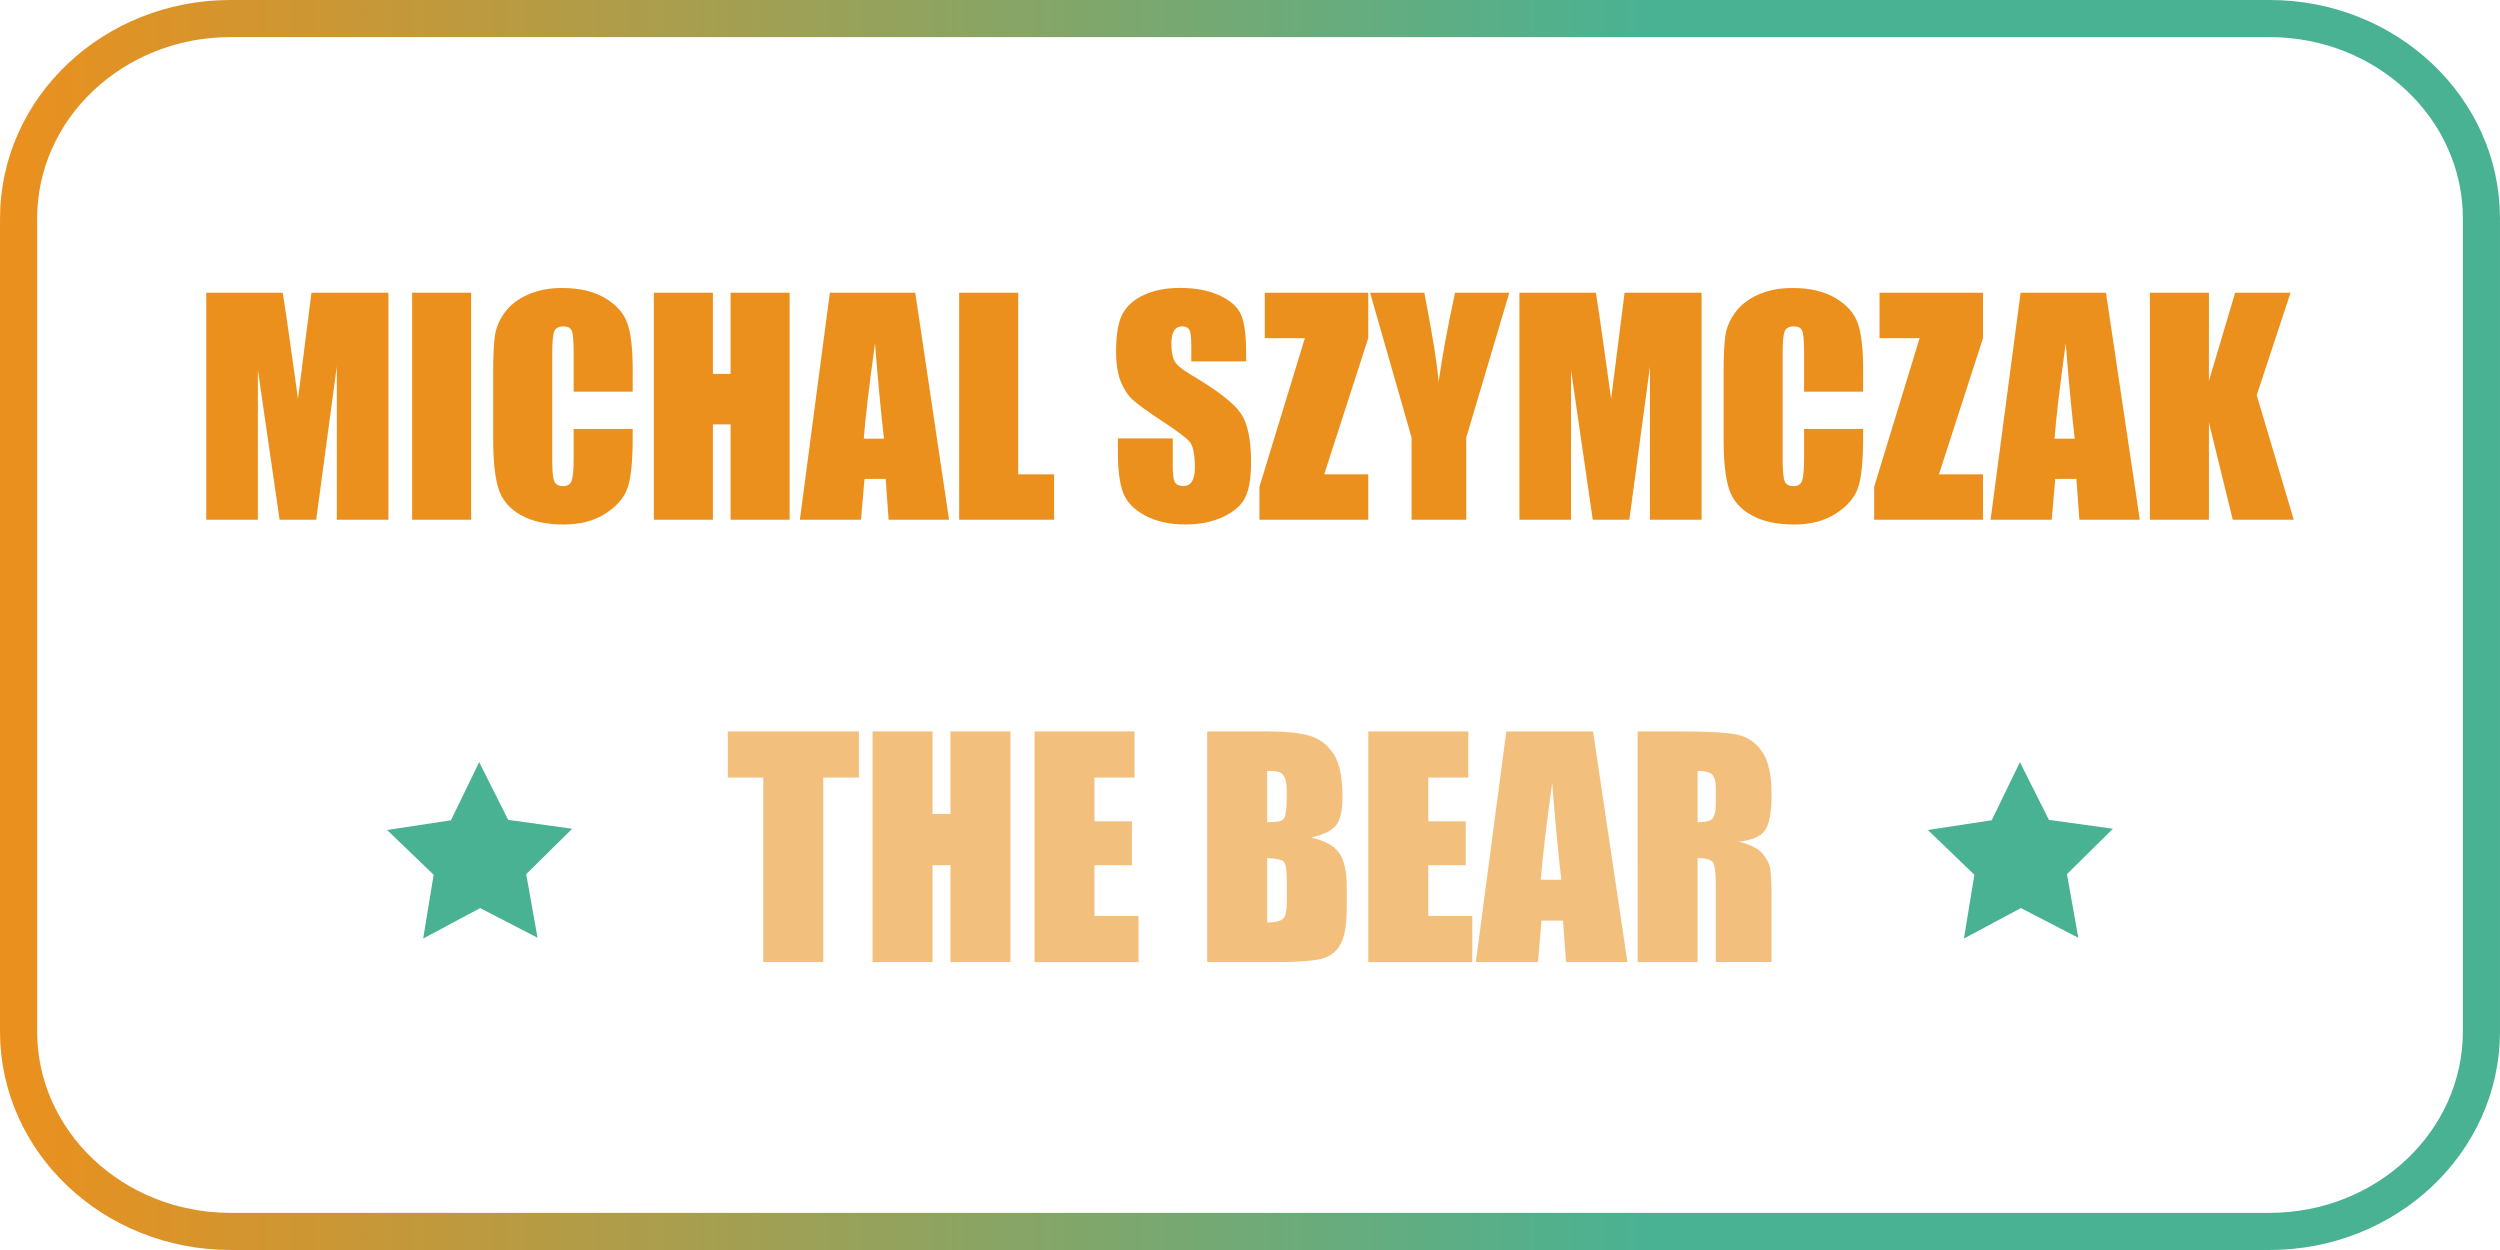
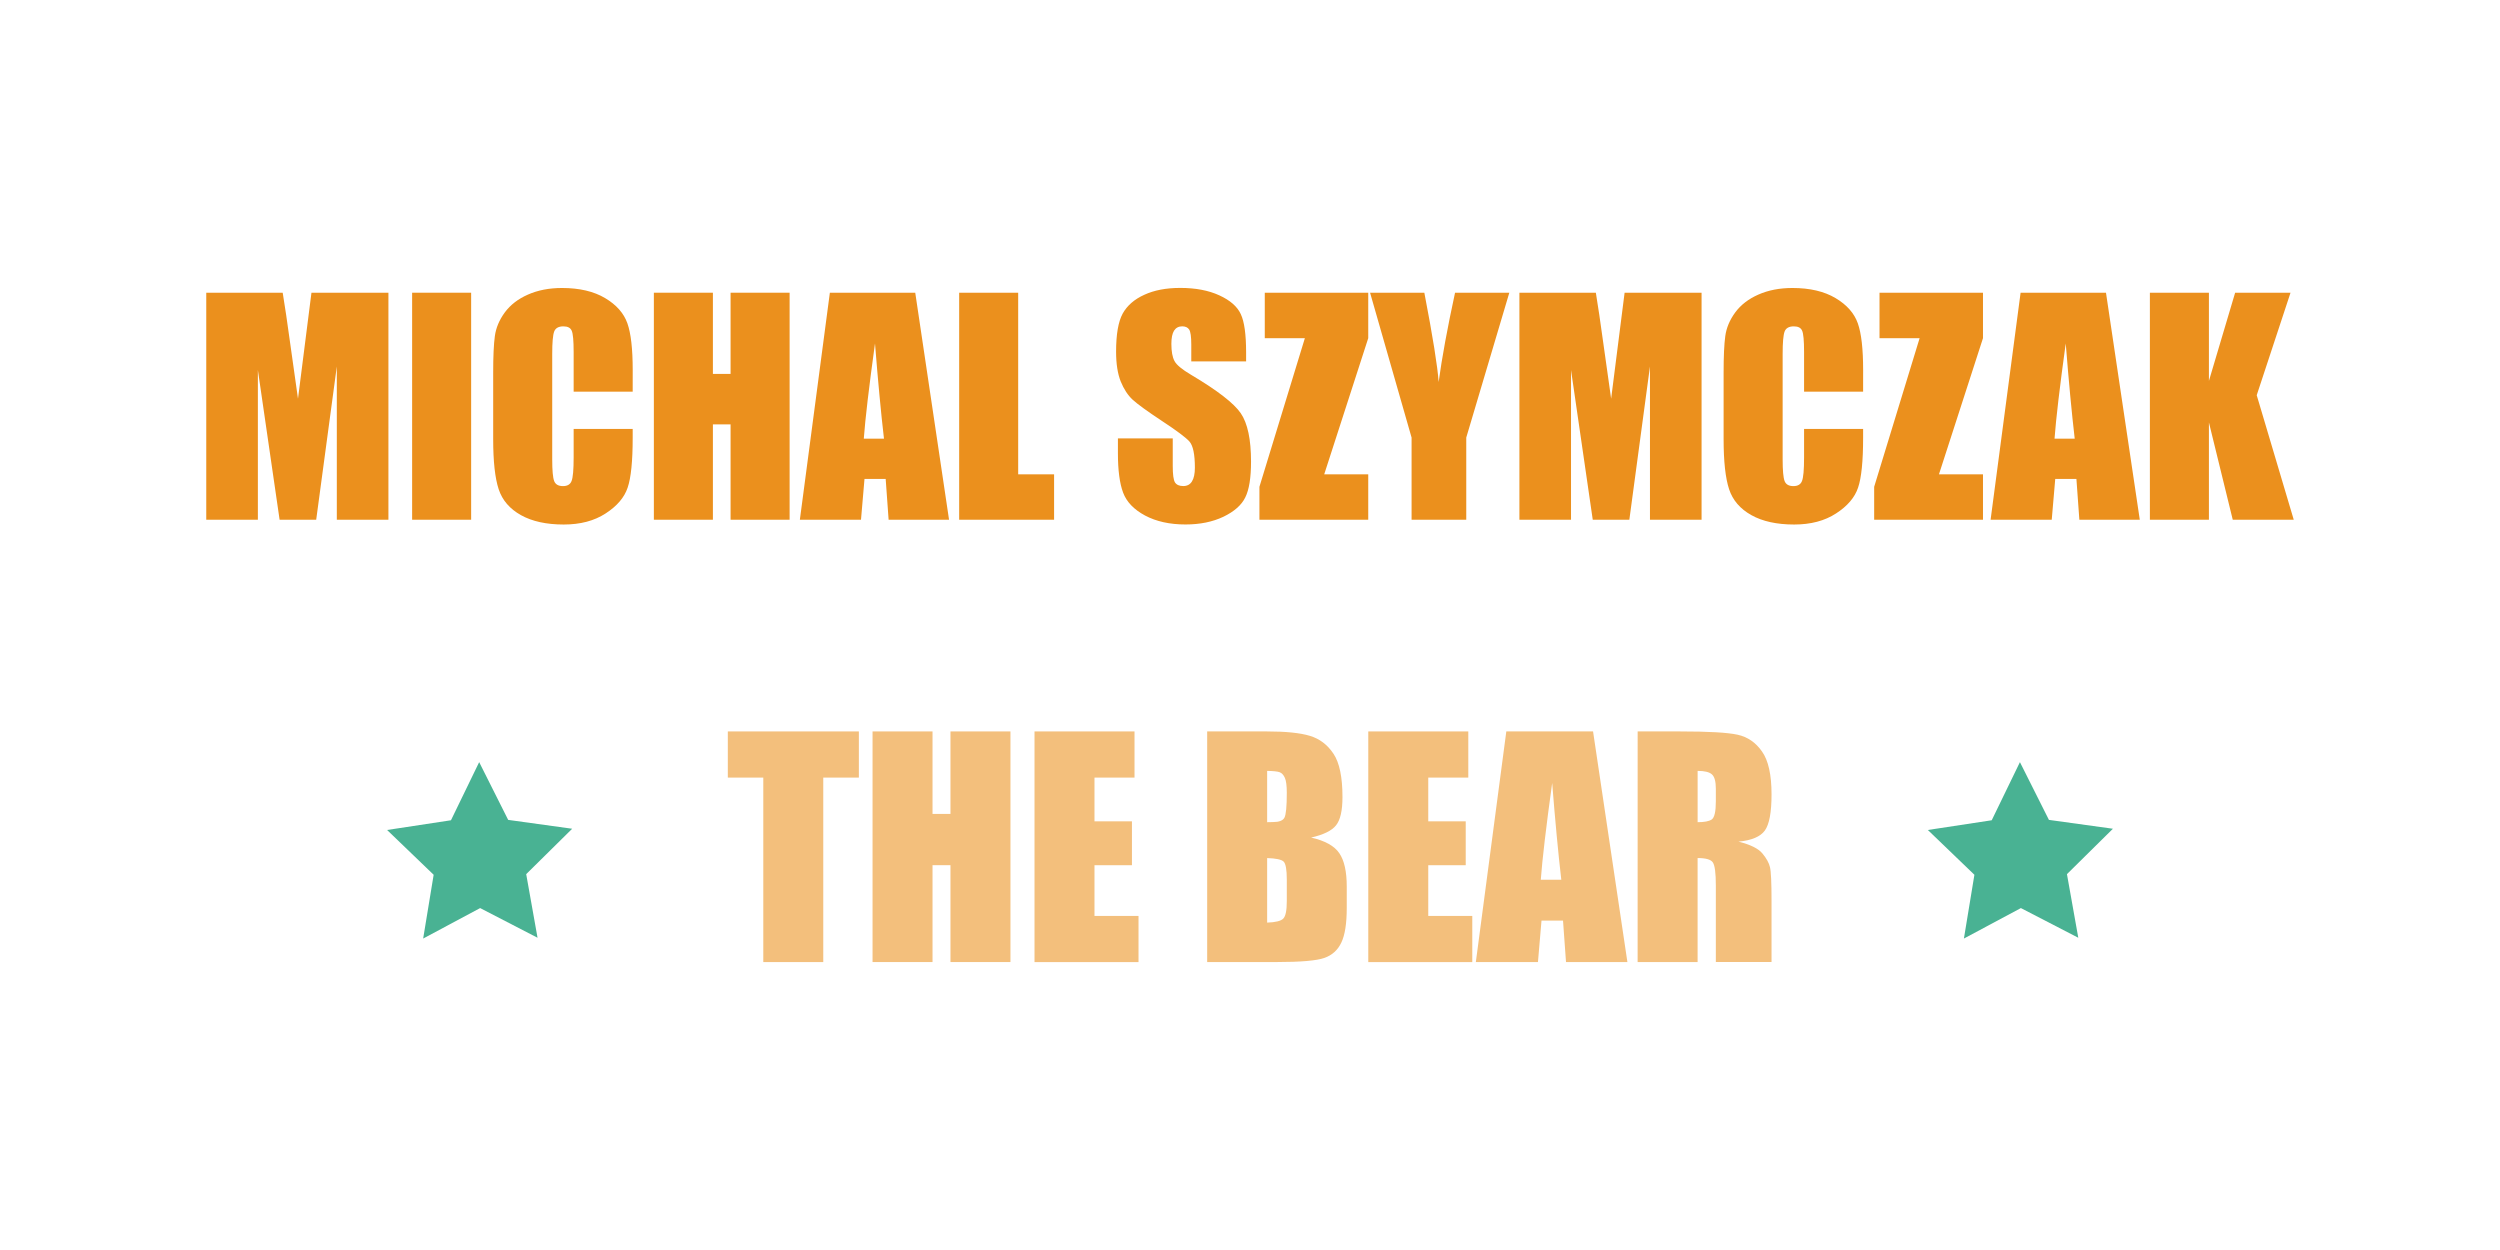
- <svg xmlns="http://www.w3.org/2000/svg" xmlns:xlink="http://www.w3.org/1999/xlink" width="400" height="200" viewBox="0 0 105.833 52.917" version="1.1" id="svg5" xml:space="preserve">
+ <svg xmlns="http://www.w3.org/2000/svg" width="400" height="200" viewBox="0 0 105.833 52.917" version="1.1" id="svg5" xml:space="preserve">
  <defs id="defs2">
-     <linearGradient id="linearGradient14240">
-       <stop style="stop-color:#eb901d;stop-opacity:1;" offset="0" id="stop14236" />
-       <stop style="stop-color:#49b293;stop-opacity:1;" offset="0.66" id="stop14244" />
-     </linearGradient>
    <style type="text/css" id="style4969">
   
    .fil15 {fill:#290104}
    .fil14 {fill:#290104}
    .fil17 {fill:#381401}
    .fil13 {fill:#5D1917}
    .fil12 {fill:#5D1917}
    .fil9 {fill:#9D401F}
    .fil10 {fill:#9D401F}
    .fil16 {fill:#A64917}
    .fil6 {fill:#E0711C}
    .fil3 {fill:#F0B113}
    .fil8 {fill:#F4911B}
    .fil7 {fill:#F5DB5A}
    .fil11 {fill:#F76E2A}
    .fil0 {fill:#FFAF1B}
    .fil2 {fill:#FFC71B}
    .fil1 {fill:#FFC71B}
    .fil4 {fill:#FFD744}
    .fil5 {fill:#FFE474}
   
  </style>
    <style type="text/css" id="style4969-1">
   
    .fil15 {fill:#290104}
    .fil14 {fill:#290104}
    .fil17 {fill:#381401}
    .fil13 {fill:#5D1917}
    .fil12 {fill:#5D1917}
    .fil9 {fill:#9D401F}
    .fil10 {fill:#9D401F}
    .fil16 {fill:#A64917}
    .fil6 {fill:#E0711C}
    .fil3 {fill:#F0B113}
    .fil8 {fill:#F4911B}
    .fil7 {fill:#F5DB5A}
    .fil11 {fill:#F76E2A}
    .fil0 {fill:#FFAF1B}
    .fil2 {fill:#FFC71B}
    .fil1 {fill:#FFC71B}
    .fil4 {fill:#FFD744}
    .fil5 {fill:#FFE474}
   
  </style>
    <style type="text/css" id="style4969-6">
   
    .fil15 {fill:#290104}
    .fil14 {fill:#290104}
    .fil17 {fill:#381401}
    .fil13 {fill:#5D1917}
    .fil12 {fill:#5D1917}
    .fil9 {fill:#9D401F}
    .fil10 {fill:#9D401F}
    .fil16 {fill:#A64917}
    .fil6 {fill:#E0711C}
    .fil3 {fill:#F0B113}
    .fil8 {fill:#F4911B}
    .fil7 {fill:#F5DB5A}
    .fil11 {fill:#F76E2A}
    .fil0 {fill:#FFAF1B}
    .fil2 {fill:#FFC71B}
    .fil1 {fill:#FFC71B}
    .fil4 {fill:#FFD744}
    .fil5 {fill:#FFE474}
   
  </style>
    <style type="text/css" id="style4969-0">
   
    .fil15 {fill:#290104}
    .fil14 {fill:#290104}
    .fil17 {fill:#381401}
    .fil13 {fill:#5D1917}
    .fil12 {fill:#5D1917}
    .fil9 {fill:#9D401F}
    .fil10 {fill:#9D401F}
    .fil16 {fill:#A64917}
    .fil6 {fill:#E0711C}
    .fil3 {fill:#F0B113}
    .fil8 {fill:#F4911B}
    .fil7 {fill:#F5DB5A}
    .fil11 {fill:#F76E2A}
    .fil0 {fill:#FFAF1B}
    .fil2 {fill:#FFC71B}
    .fil1 {fill:#FFC71B}
    .fil4 {fill:#FFD744}
    .fil5 {fill:#FFE474}
   
  </style>
-     <linearGradient xlink:href="#linearGradient14240" id="linearGradient14242" x1="-7.7486038e-07" y1="26.458" x2="105.833" y2="26.458" gradientUnits="userSpaceOnUse" />
  </defs>
  <g id="layer1">
    <g id="Layer_x0020_1" transform="matrix(0.2645833,0,0,0.2645833,-1432.111,-422.7899)" style="clip-rule:evenodd;fill-rule:evenodd;image-rendering:optimizeQuality;shape-rendering:geometricPrecision;text-rendering:geometricPrecision">
  </g>
    <g id="g570" transform="translate(0,-1.494442)">
      <g id="g10196" transform="matrix(0.8349938,0,0,0.8349938,8.731579,13.68371)">
        <g id="g461" transform="matrix(1.285719,0,0,1.285719,-32.32452,-103.8162)" style="fill:#eb901d;fill-opacity:1">
          <path d="M 32.324,80.934 V 89.886 H 30.289 V 83.842 L 29.476,89.886 h -1.443 l -0.857,-5.905 v 5.905 h -2.035 v -8.952 h 3.014 q 0.133,0.807 0.282,1.902 l 0.321,2.278 0.531,-4.18 z" style="font-size:11.324px;line-height:1;font-family:Impact;-inkscape-font-specification:Impact;text-align:center;text-anchor:middle;clip-rule:evenodd;fill:#eb901d;fill-opacity:1;fill-rule:evenodd;stroke-width:0.365;image-rendering:optimizeQuality;shape-rendering:geometricPrecision;text-rendering:geometricPrecision" id="path405" />
          <path d="M 35.586,80.934 V 89.886 H 33.259 V 80.934 Z" style="font-size:11.324px;line-height:1;font-family:Impact;-inkscape-font-specification:Impact;text-align:center;text-anchor:middle;clip-rule:evenodd;fill:#eb901d;fill-opacity:1;fill-rule:evenodd;stroke-width:0.365;image-rendering:optimizeQuality;shape-rendering:geometricPrecision;text-rendering:geometricPrecision" id="path407" />
          <path d="m 41.956,84.837 h -2.328 v -1.559 q 0,-0.68 -0.077,-0.846 -0.072,-0.171 -0.326,-0.171 -0.288,0 -0.365,0.205 -0.077,0.205 -0.077,0.885 v 4.158 q 0,0.652 0.077,0.852 0.077,0.199 0.348,0.199 0.26,0 0.337,-0.199 0.083,-0.199 0.083,-0.934 v -1.122 h 2.328 v 0.348 q 0,1.388 -0.199,1.968 -0.194,0.581 -0.868,1.017 -0.669,0.437 -1.653,0.437 -1.023,0 -1.686,-0.37 -0.664,-0.37 -0.879,-1.023 -0.216,-0.658 -0.216,-1.974 v -2.615 q 0,-0.968 0.066,-1.449 0.066,-0.487 0.393,-0.934 0.332,-0.448 0.912,-0.702 0.586,-0.26 1.344,-0.26 1.028,0 1.698,0.398 0.669,0.398 0.879,0.995 0.21,0.592 0.21,1.847 z" style="font-size:11.324px;line-height:1;font-family:Impact;-inkscape-font-specification:Impact;text-align:center;text-anchor:middle;clip-rule:evenodd;fill:#eb901d;fill-opacity:1;fill-rule:evenodd;stroke-width:0.365;image-rendering:optimizeQuality;shape-rendering:geometricPrecision;text-rendering:geometricPrecision" id="path409" />
          <path d="m 48.144,80.934 v 8.952 h -2.328 v -3.76 h -0.697 v 3.76 h -2.328 v -8.952 h 2.328 v 3.202 h 0.697 v -3.202 z" style="font-size:11.324px;line-height:1;font-family:Impact;-inkscape-font-specification:Impact;text-align:center;text-anchor:middle;clip-rule:evenodd;fill:#eb901d;fill-opacity:1;fill-rule:evenodd;stroke-width:0.365;image-rendering:optimizeQuality;shape-rendering:geometricPrecision;text-rendering:geometricPrecision" id="path411" />
          <path d="m 53.098,80.934 1.333,8.952 h -2.383 l -0.116,-1.609 h -0.835 l -0.138,1.609 h -2.411 l 1.183,-8.952 z m -1.233,5.756 q -0.177,-1.521 -0.354,-3.755 -0.354,2.566 -0.442,3.755 z" style="font-size:11.324px;line-height:1;font-family:Impact;-inkscape-font-specification:Impact;text-align:center;text-anchor:middle;clip-rule:evenodd;fill:#eb901d;fill-opacity:1;fill-rule:evenodd;stroke-width:0.365;image-rendering:optimizeQuality;shape-rendering:geometricPrecision;text-rendering:geometricPrecision" id="path413" />
          <path d="m 57.157,80.934 v 7.161 h 1.416 v 1.792 h -3.743 v -8.952 z" style="font-size:11.324px;line-height:1;font-family:Impact;-inkscape-font-specification:Impact;text-align:center;text-anchor:middle;clip-rule:evenodd;fill:#eb901d;fill-opacity:1;fill-rule:evenodd;stroke-width:0.365;image-rendering:optimizeQuality;shape-rendering:geometricPrecision;text-rendering:geometricPrecision" id="path415" />
        </g>
        <g id="g471" transform="matrix(1.285719,0,0,1.285719,-32.22176,-103.8162)" style="fill:#eb901d;fill-opacity:1">
          <path d="m 66.065,83.643 h -2.162 v -0.664 q 0,-0.464 -0.083,-0.592 -0.083,-0.127 -0.276,-0.127 -0.21,0 -0.321,0.171 -0.105,0.171 -0.105,0.52 0,0.448 0.122,0.675 0.116,0.227 0.658,0.547 1.554,0.923 1.957,1.515 0.404,0.592 0.404,1.908 0,0.957 -0.227,1.41 -0.221,0.453 -0.863,0.763 -0.641,0.304 -1.493,0.304 -0.934,0 -1.598,-0.354 -0.658,-0.354 -0.863,-0.901 -0.205,-0.547 -0.205,-1.554 v -0.586 h 2.162 v 1.089 q 0,0.503 0.088,0.647 0.094,0.144 0.326,0.144 0.232,0 0.343,-0.182 0.116,-0.182 0.116,-0.542 0,-0.791 -0.216,-1.034 -0.221,-0.243 -1.089,-0.813 -0.868,-0.575 -1.15,-0.835 -0.282,-0.26 -0.47,-0.719 -0.182,-0.459 -0.182,-1.172 0,-1.028 0.26,-1.504 0.265,-0.476 0.852,-0.741 0.586,-0.271 1.416,-0.271 0.907,0 1.543,0.293 0.641,0.293 0.846,0.741 0.21,0.442 0.21,1.51 z" style="font-size:11.324px;line-height:1;font-family:Impact;-inkscape-font-specification:Impact;text-align:center;text-anchor:middle;clip-rule:evenodd;fill:#eb901d;fill-opacity:1;fill-rule:evenodd;stroke-width:0.365;image-rendering:optimizeQuality;shape-rendering:geometricPrecision;text-rendering:geometricPrecision" id="path417" />
          <path d="m 70.881,80.934 v 1.792 l -1.736,5.369 h 1.736 v 1.792 h -4.291 v -1.299 l 1.792,-5.861 h -1.581 v -1.792 z" style="font-size:11.324px;line-height:1;font-family:Impact;-inkscape-font-specification:Impact;text-align:center;text-anchor:middle;clip-rule:evenodd;fill:#eb901d;fill-opacity:1;fill-rule:evenodd;stroke-width:0.365;image-rendering:optimizeQuality;shape-rendering:geometricPrecision;text-rendering:geometricPrecision" id="path419" />
          <path d="m 76.444,80.934 -1.698,5.712 v 3.24 h -2.156 v -3.24 l -1.637,-5.712 h 2.14 q 0.503,2.615 0.564,3.522 0.194,-1.432 0.647,-3.522 z" style="font-size:11.324px;line-height:1;font-family:Impact;-inkscape-font-specification:Impact;text-align:center;text-anchor:middle;clip-rule:evenodd;fill:#eb901d;fill-opacity:1;fill-rule:evenodd;stroke-width:0.365;image-rendering:optimizeQuality;shape-rendering:geometricPrecision;text-rendering:geometricPrecision" id="path421" />
          <path d="m 84.025,80.934 v 8.952 h -2.035 v -6.044 l -0.813,6.044 h -1.443 l -0.857,-5.905 v 5.905 h -2.035 v -8.952 h 3.014 q 0.133,0.807 0.282,1.902 l 0.321,2.278 0.531,-4.18 z" style="font-size:11.324px;line-height:1;font-family:Impact;-inkscape-font-specification:Impact;text-align:center;text-anchor:middle;clip-rule:evenodd;fill:#eb901d;fill-opacity:1;fill-rule:evenodd;stroke-width:0.365;image-rendering:optimizeQuality;shape-rendering:geometricPrecision;text-rendering:geometricPrecision" id="path423" />
          <path d="m 90.395,84.837 h -2.328 v -1.559 q 0,-0.68 -0.077,-0.846 -0.072,-0.171 -0.326,-0.171 -0.288,0 -0.365,0.205 -0.077,0.205 -0.077,0.885 v 4.158 q 0,0.652 0.077,0.852 0.077,0.199 0.348,0.199 0.26,0 0.337,-0.199 0.083,-0.199 0.083,-0.934 v -1.122 h 2.328 v 0.348 q 0,1.388 -0.199,1.968 -0.194,0.581 -0.868,1.017 -0.669,0.437 -1.653,0.437 -1.023,0 -1.686,-0.37 -0.664,-0.37 -0.879,-1.023 -0.216,-0.658 -0.216,-1.974 v -2.615 q 0,-0.968 0.066,-1.449 0.066,-0.487 0.393,-0.934 0.332,-0.448 0.912,-0.702 0.586,-0.26 1.344,-0.26 1.028,0 1.698,0.398 0.669,0.398 0.879,0.995 0.21,0.592 0.21,1.847 z" style="font-size:11.324px;line-height:1;font-family:Impact;-inkscape-font-specification:Impact;text-align:center;text-anchor:middle;clip-rule:evenodd;fill:#eb901d;fill-opacity:1;fill-rule:evenodd;stroke-width:0.365;image-rendering:optimizeQuality;shape-rendering:geometricPrecision;text-rendering:geometricPrecision" id="path425" />
          <path d="m 95.122,80.934 v 1.792 l -1.736,5.369 h 1.736 v 1.792 h -4.291 v -1.299 l 1.792,-5.861 h -1.581 v -1.792 z" style="font-size:11.324px;line-height:1;font-family:Impact;-inkscape-font-specification:Impact;text-align:center;text-anchor:middle;clip-rule:evenodd;fill:#eb901d;fill-opacity:1;fill-rule:evenodd;stroke-width:0.365;image-rendering:optimizeQuality;shape-rendering:geometricPrecision;text-rendering:geometricPrecision" id="path427" />
          <path d="m 99.972,80.934 1.333,8.952 h -2.383 l -0.116,-1.609 h -0.835 l -0.138,1.609 h -2.411 l 1.183,-8.952 z m -1.233,5.756 q -0.177,-1.521 -0.354,-3.755 -0.354,2.566 -0.442,3.755 z" style="font-size:11.324px;line-height:1;font-family:Impact;-inkscape-font-specification:Impact;text-align:center;text-anchor:middle;clip-rule:evenodd;fill:#eb901d;fill-opacity:1;fill-rule:evenodd;stroke-width:0.365;image-rendering:optimizeQuality;shape-rendering:geometricPrecision;text-rendering:geometricPrecision" id="path429" />
          <path d="m 107.249,80.934 -1.333,4.042 1.46,4.91 h -2.405 l -0.94,-3.837 v 3.837 h -2.328 v -8.952 h 2.328 v 3.478 l 1.034,-3.478 z" style="font-size:11.324px;line-height:1;font-family:Impact;-inkscape-font-specification:Impact;text-align:center;text-anchor:middle;clip-rule:evenodd;fill:#eb901d;fill-opacity:1;fill-rule:evenodd;stroke-width:0.365;image-rendering:optimizeQuality;shape-rendering:geometricPrecision;text-rendering:geometricPrecision" id="path431" />
        </g>
      </g>
      <g id="g537" transform="translate(0,2.988877)">
        <g id="g10733" transform="matrix(0.8349938,0,0,0.8349938,8.718419,9.480436)">
          <g id="g493" transform="matrix(1.306114,0,0,1.306114,-33.03949,-97.87288)" style="fill:#f3bf7c;fill-opacity:1">
            <g id="g476" style="fill:#f3bf7c;fill-opacity:1">
              <path d="m 50.64,93.263 v 1.792 h -1.382 v 7.161 h -2.328 v -7.161 h -1.377 v -1.792 z" style="font-size:11.324px;line-height:1;font-family:Impact;-inkscape-font-specification:Impact;text-align:center;text-anchor:middle;clip-rule:evenodd;fill:#f3bf7c;fill-opacity:1;fill-rule:evenodd;stroke-width:0.365;image-rendering:optimizeQuality;shape-rendering:geometricPrecision;text-rendering:geometricPrecision" id="path433" />
              <path d="m 56.524,93.263 v 8.952 h -2.328 v -3.76 h -0.697 v 3.76 h -2.328 v -8.952 h 2.328 v 3.202 h 0.697 v -3.202 z" style="font-size:11.324px;line-height:1;font-family:Impact;-inkscape-font-specification:Impact;text-align:center;text-anchor:middle;clip-rule:evenodd;fill:#f3bf7c;fill-opacity:1;fill-rule:evenodd;stroke-width:0.365;image-rendering:optimizeQuality;shape-rendering:geometricPrecision;text-rendering:geometricPrecision" id="path435" />
              <path d="m 57.458,93.263 h 3.882 v 1.792 h -1.554 v 1.698 h 1.454 v 1.703 h -1.454 v 1.969 h 1.709 v 1.792 h -4.037 z" style="font-size:11.324px;line-height:1;font-family:Impact;-inkscape-font-specification:Impact;text-align:center;text-anchor:middle;clip-rule:evenodd;fill:#f3bf7c;fill-opacity:1;fill-rule:evenodd;stroke-width:0.365;image-rendering:optimizeQuality;shape-rendering:geometricPrecision;text-rendering:geometricPrecision" id="path437" />
            </g>
            <g id="g482" style="fill:#f3bf7c;fill-opacity:1">
              <path d="m 64.16,93.263 h 2.322 q 1.1,0 1.664,0.171 0.57,0.171 0.918,0.697 0.348,0.52 0.348,1.681 0,0.785 -0.249,1.095 -0.243,0.31 -0.968,0.476 0.807,0.182 1.095,0.608 0.288,0.42 0.288,1.294 v 0.829 q 0,0.907 -0.21,1.344 -0.205,0.437 -0.658,0.597 -0.453,0.16 -1.858,0.16 H 64.16 Z m 2.328,1.532 v 1.991 q 0.149,-0.005 0.232,-0.005 0.343,0 0.437,-0.166 0.094,-0.171 0.094,-0.968 0,-0.42 -0.077,-0.586 -0.077,-0.171 -0.205,-0.216 -0.122,-0.044 -0.481,-0.05 z m 0,3.384 v 2.505 q 0.492,-0.017 0.625,-0.155 0.138,-0.138 0.138,-0.68 v -0.835 q 0,-0.575 -0.122,-0.697 -0.122,-0.122 -0.641,-0.138 z" style="font-size:11.324px;line-height:1;font-family:Impact;-inkscape-font-specification:Impact;text-align:center;text-anchor:middle;clip-rule:evenodd;fill:#f3bf7c;fill-opacity:1;fill-rule:evenodd;stroke-width:0.365;image-rendering:optimizeQuality;shape-rendering:geometricPrecision;text-rendering:geometricPrecision" id="path439" />
              <path d="m 70.414,93.263 h 3.882 v 1.792 h -1.554 v 1.698 h 1.454 v 1.703 h -1.454 v 1.969 h 1.709 v 1.792 h -4.037 z" style="font-size:11.324px;line-height:1;font-family:Impact;-inkscape-font-specification:Impact;text-align:center;text-anchor:middle;clip-rule:evenodd;fill:#f3bf7c;fill-opacity:1;fill-rule:evenodd;stroke-width:0.365;image-rendering:optimizeQuality;shape-rendering:geometricPrecision;text-rendering:geometricPrecision" id="path441" />
              <path d="m 79.139,93.263 1.333,8.952 h -2.383 l -0.116,-1.609 h -0.835 l -0.138,1.609 h -2.411 l 1.183,-8.952 z m -1.233,5.756 q -0.177,-1.521 -0.354,-3.755 -0.354,2.566 -0.442,3.755 z" style="font-size:11.324px;line-height:1;font-family:Impact;-inkscape-font-specification:Impact;text-align:center;text-anchor:middle;clip-rule:evenodd;fill:#f3bf7c;fill-opacity:1;fill-rule:evenodd;stroke-width:0.365;image-rendering:optimizeQuality;shape-rendering:geometricPrecision;text-rendering:geometricPrecision" id="path443" />
              <path d="m 80.87,93.263 h 1.648 q 1.648,0 2.228,0.127 0.586,0.127 0.951,0.652 0.37,0.52 0.37,1.664 0,1.045 -0.26,1.404 -0.26,0.359 -1.023,0.431 0.691,0.171 0.929,0.459 0.238,0.288 0.293,0.531 0.061,0.238 0.061,1.322 v 2.361 h -2.162 v -2.975 q 0,-0.719 -0.116,-0.89 -0.111,-0.171 -0.592,-0.171 v 4.037 h -2.328 z m 2.328,1.532 v 1.991 q 0.393,0 0.547,-0.105 0.16,-0.111 0.16,-0.702 V 95.486 q 0,-0.426 -0.155,-0.558 -0.149,-0.133 -0.553,-0.133 z" style="font-size:11.324px;line-height:1;font-family:Impact;-inkscape-font-specification:Impact;text-align:center;text-anchor:middle;clip-rule:evenodd;fill:#f3bf7c;fill-opacity:1;fill-rule:evenodd;stroke-width:0.365;image-rendering:optimizeQuality;shape-rendering:geometricPrecision;text-rendering:geometricPrecision" id="path445" />
            </g>
          </g>
          <path id="path5686" style="fill:#49b293;fill-opacity:1;stroke-width:0.694;stroke-miterlimit:0;stop-color:#000000" d="m 11.012,34.44 0.532,-3.233 -2.361,-2.271 3.239,-0.493 1.43,-2.947 1.47,2.928 3.245,0.449 -2.331,2.302 0.575,3.225 -2.91,-1.505 z" />
          <path id="path10665" style="fill:#49b293;fill-opacity:1;stroke-width:0.694;stroke-miterlimit:0;stop-color:#000000" d="m 89.127,34.44 0.532,-3.233 -2.361,-2.271 3.239,-0.493 1.43,-2.947 1.47,2.928 3.245,0.449 -2.331,2.302 0.575,3.225 -2.91,-1.505 z" />
        </g>
      </g>
    </g>
-     <rect style="fill:none;fill-opacity:1;stroke:url(#linearGradient14242);stroke-width:1.572;stroke-linecap:butt;stroke-linejoin:bevel;stroke-dasharray:none;stroke-opacity:1;paint-order:normal;stop-color:#000000" id="rect12623" width="104.261" height="51.344" x="0.786" y="0.786" rx="8.967" ry="8.464" />
  </g>
</svg>
